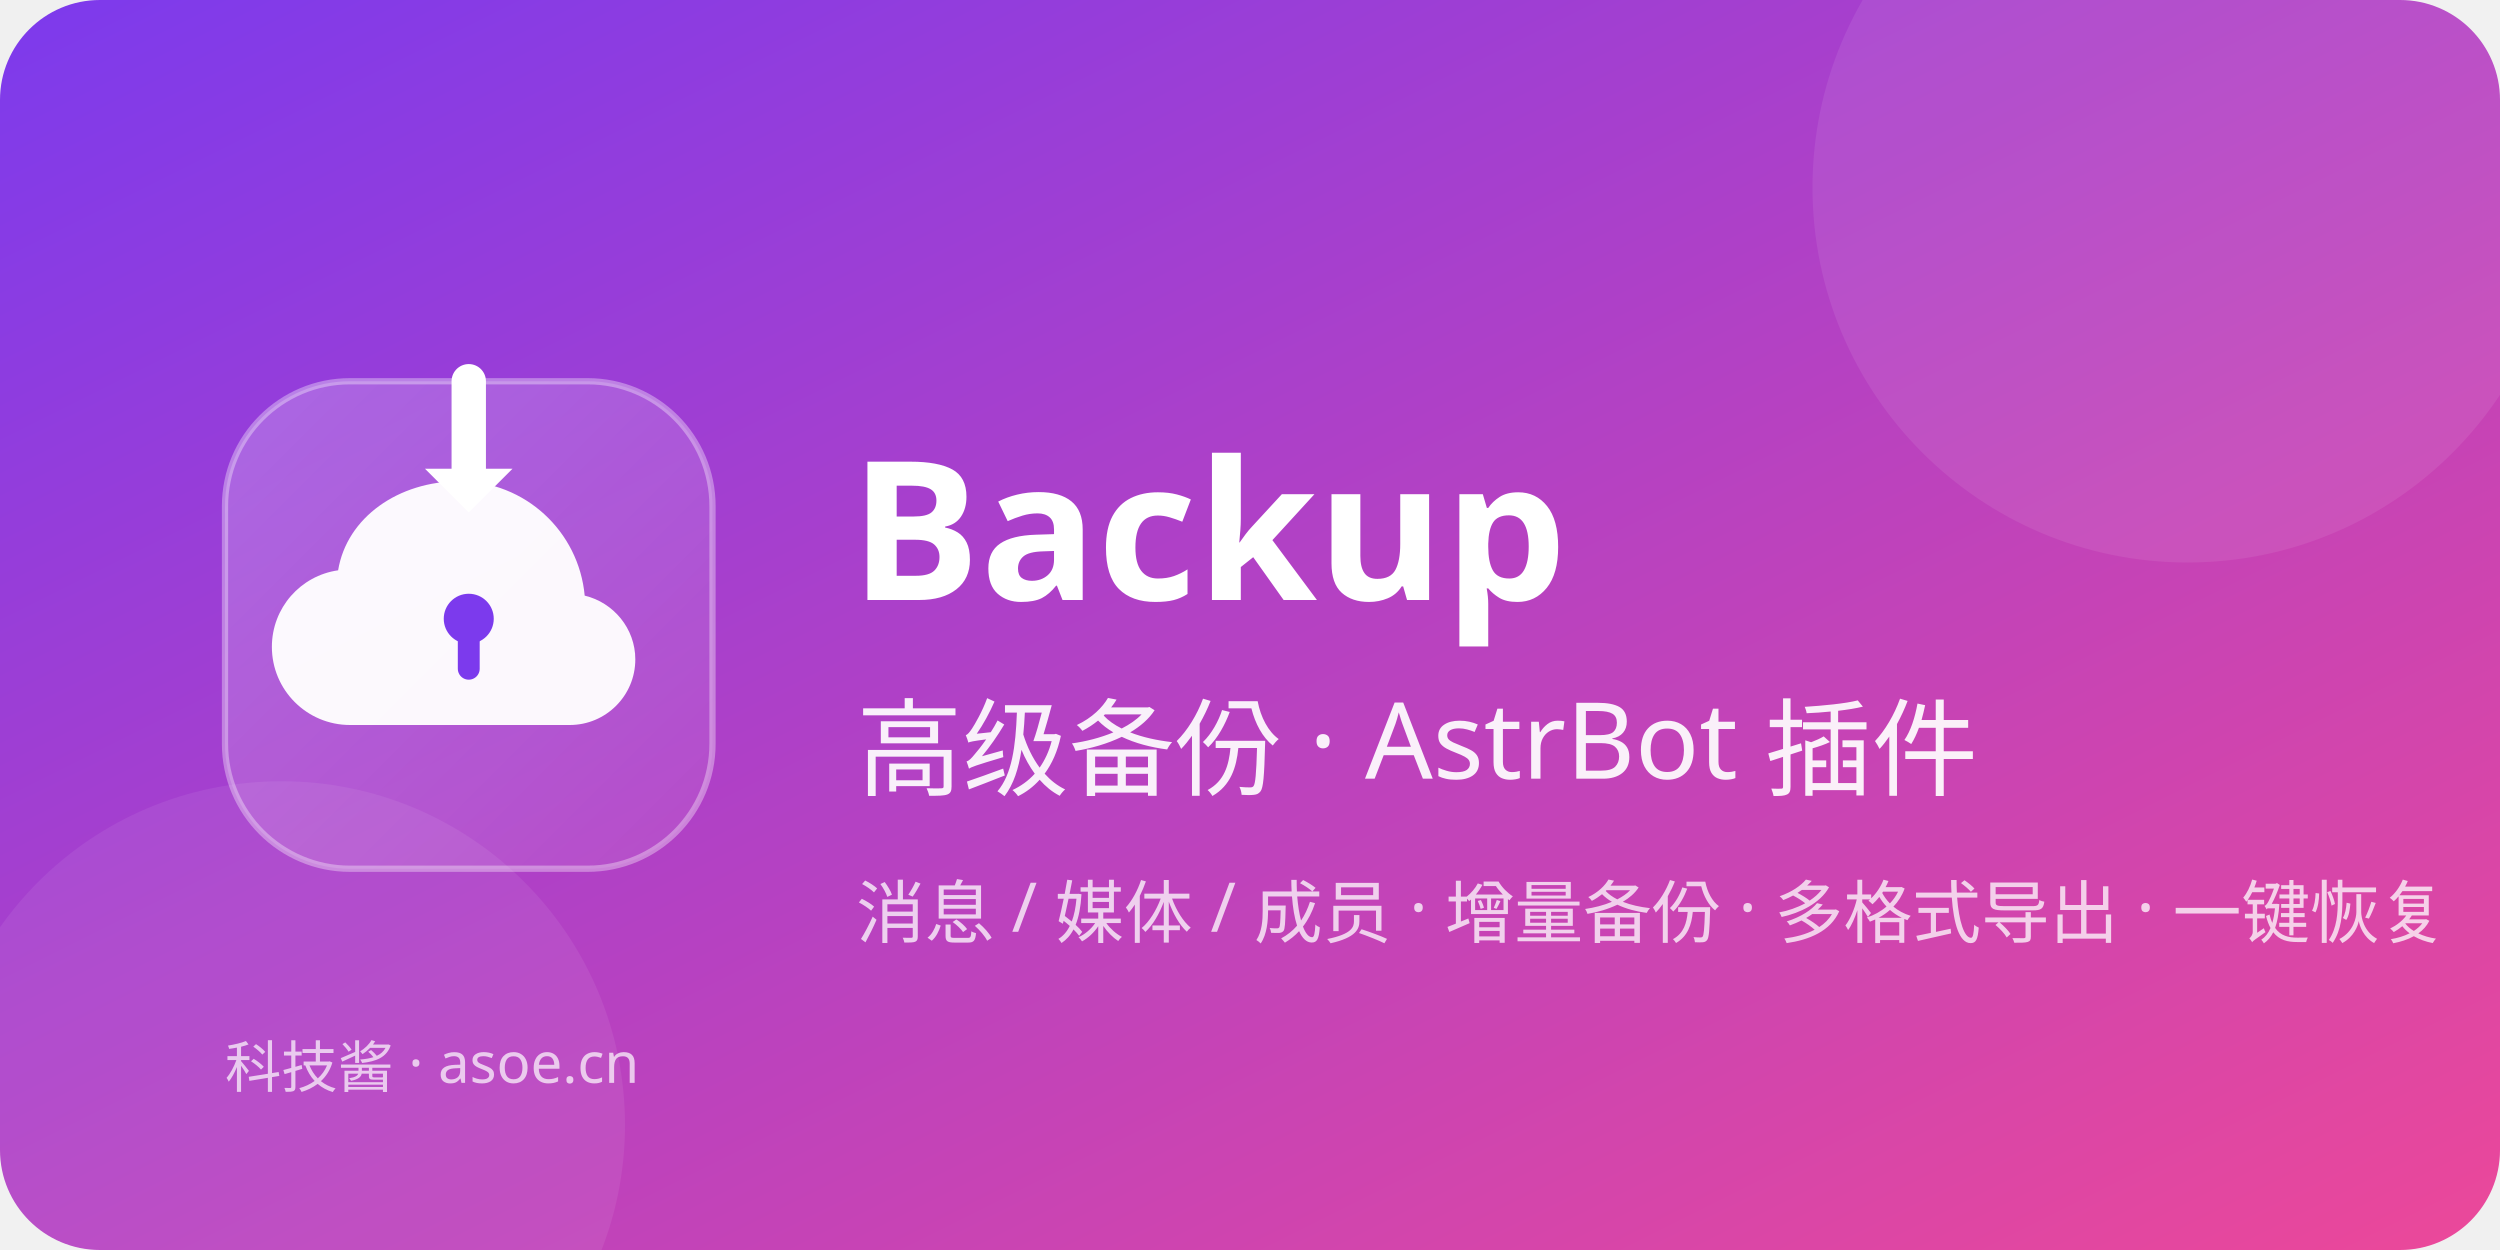
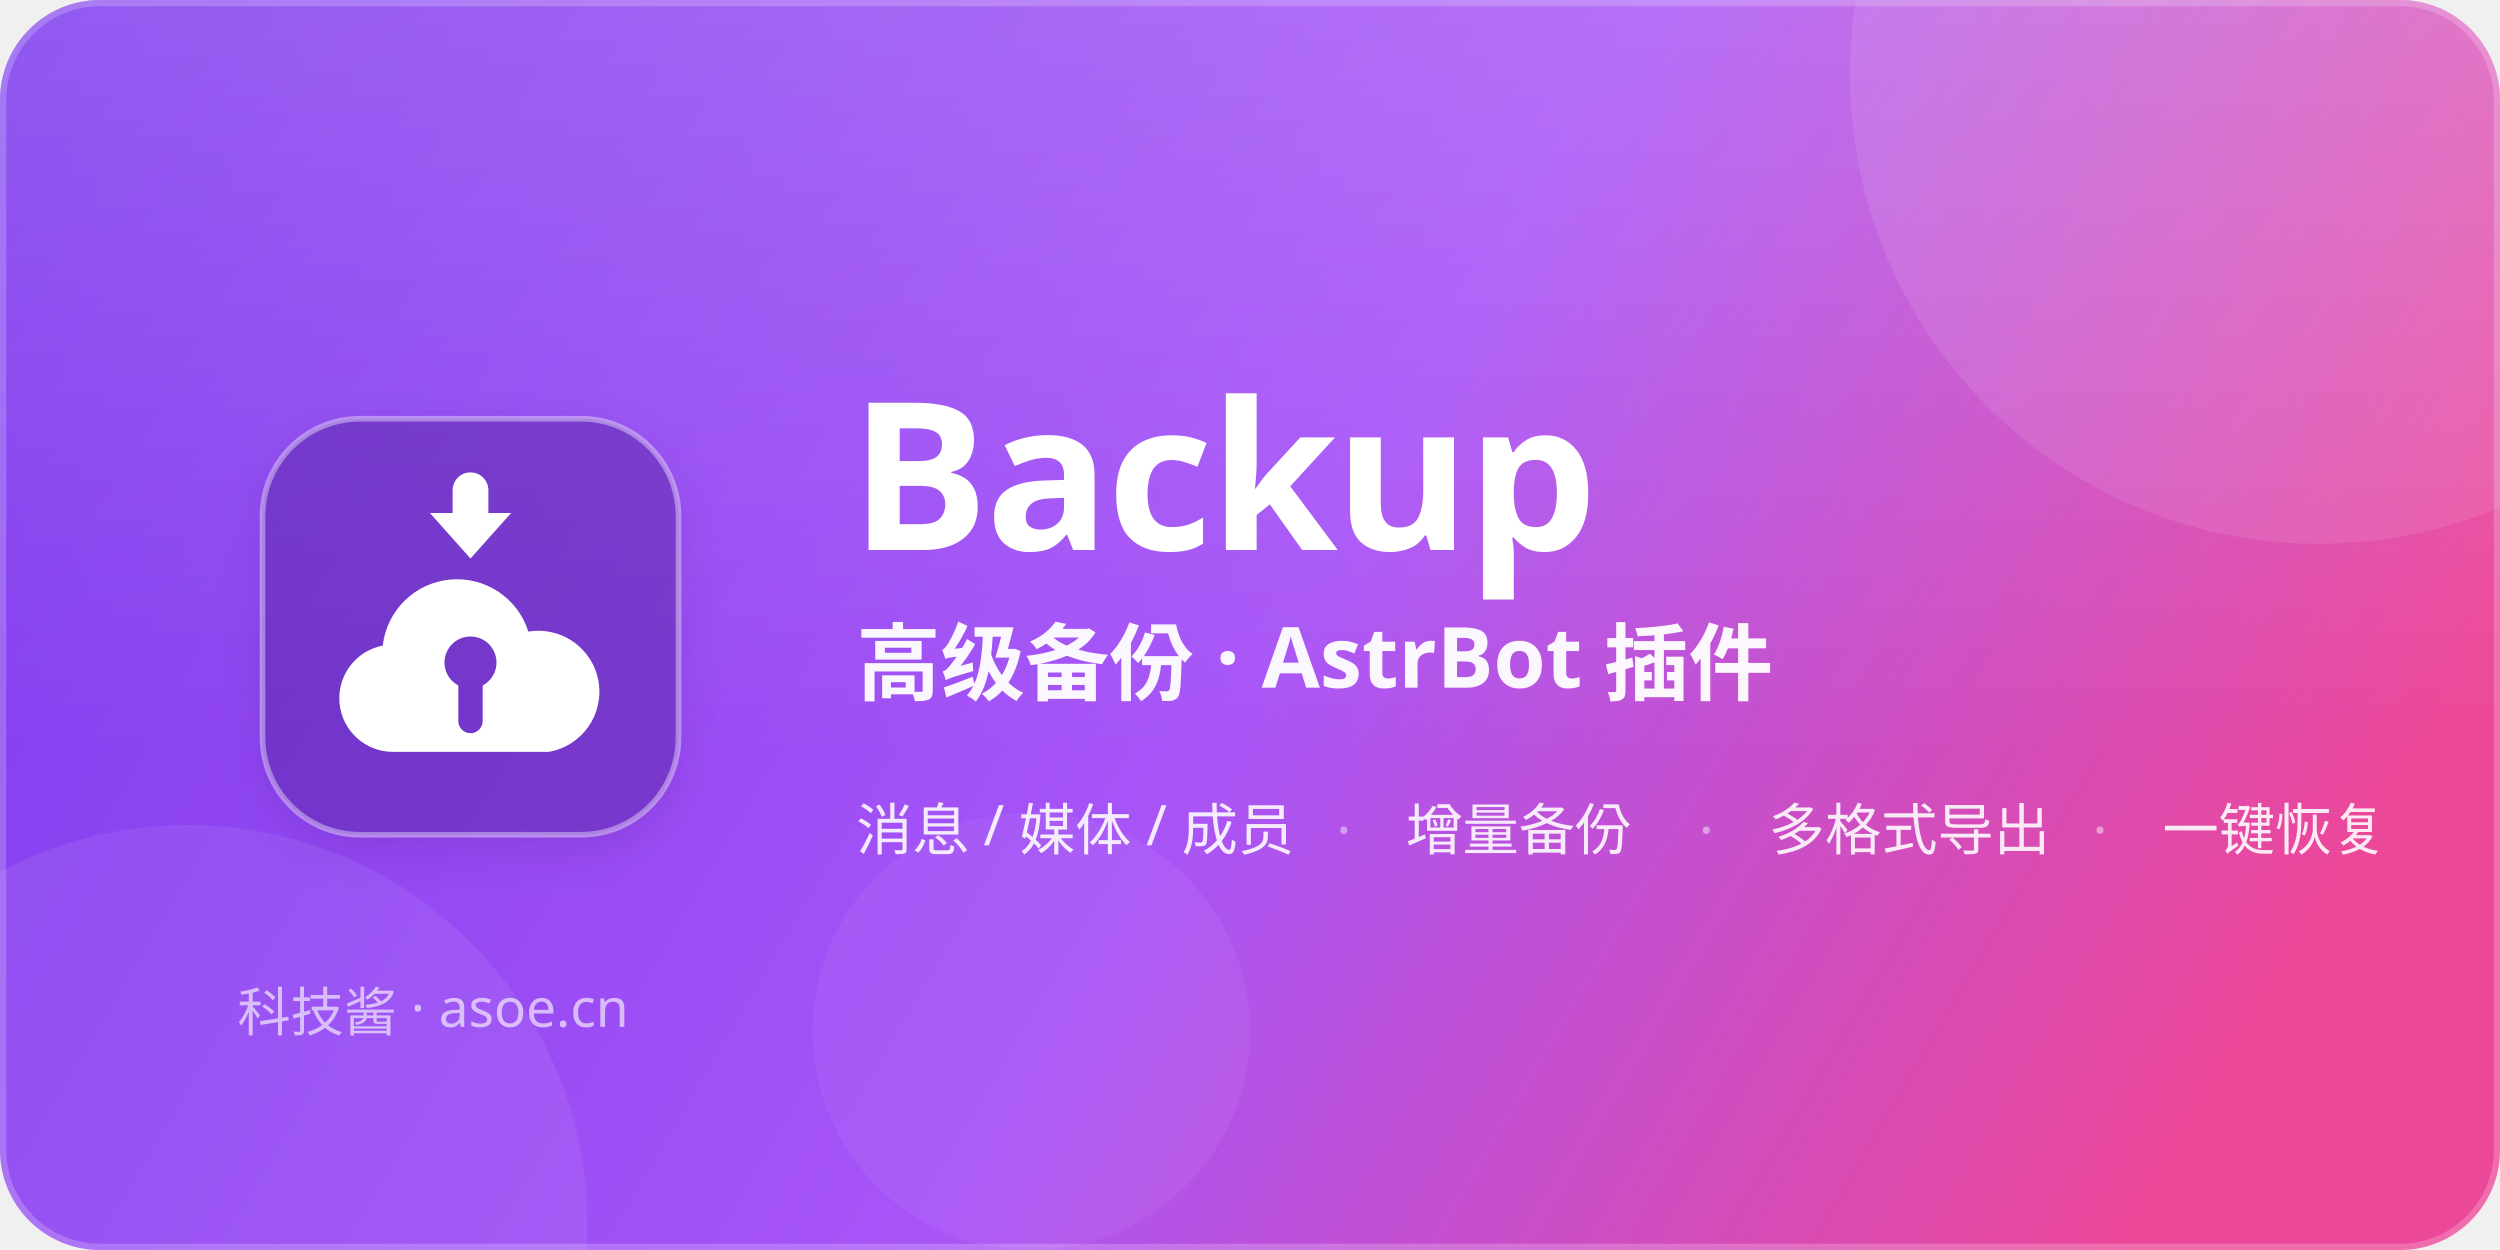
- <svg xmlns="http://www.w3.org/2000/svg" width="800" height="400" viewBox="0 0 800 400" role="img" aria-label="Backup 高级备份 横幅">
+ <svg xmlns="http://www.w3.org/2000/svg" width="800" height="400" viewBox="0 0 800 400" role="img" aria-label="Backup 高级备份 · AstrBot 插件">
  <defs>
-     <linearGradient id="bbg" x1="0" y1="0" x2="1" y2="1">
+     <linearGradient id="bg" gradientUnits="userSpaceOnUse" x1="0" y1="0" x2="680" y2="400">
      <stop offset="0%" stop-color="#7C3AED" />
+       <stop offset="58%" stop-color="#A855F7" />
      <stop offset="100%" stop-color="#EC4899" />
    </linearGradient>
-     <linearGradient id="tile" x1="0" y1="0" x2="1" y2="1">
-       <stop offset="0%" stop-color="#FFFFFF" stop-opacity="0.22" />
-       <stop offset="100%" stop-color="#FFFFFF" stop-opacity="0.06" />
+     <linearGradient id="sheen" gradientUnits="userSpaceOnUse" x1="0" y1="0" x2="0" y2="400">
+       <stop offset="0%" stop-color="#FFFFFF" stop-opacity=".16" />
+       <stop offset="60%" stop-color="#FFFFFF" stop-opacity="0" />
    </linearGradient>
+     <clipPath id="frame">
+       <rect width="800" height="400" rx="32" />
+     </clipPath>
+     <mask id="glyph">
+       <rect x="0" y="0" width="256" height="256" fill="#000" />
+       <path fill="#fff" d="M80 205a33 33 0 0 1-6-65.4A46 46 0 0 1 163.6 131 37 37 0 0 1 176 205Z" />
+       <path fill="#fff" d="M128 44v24" stroke="#fff" stroke-width="22" stroke-linecap="round" />
+       <path fill="#fff" d="M128 86 103 58h50Z" />
+       <circle cx="128" cy="150" r="16" fill="#000" />
+       <path stroke="#000" stroke-width="15" stroke-linecap="round" d="M128 162v24" />
+     </mask>
+     <filter id="shadow" x="-30%" y="-30%" width="160%" height="160%">
+       <feDropShadow dx="0" dy="10" stdDeviation="14" flood-color="#3B0764" flood-opacity=".35" />
+     </filter>
  </defs>
-   <rect width="800" height="400" rx="32" fill="url(#bbg)" />
-   <circle cx="700" cy="60" r="120" fill="#FFFFFF" opacity="0.08" />
-   <circle cx="90" cy="360" r="110" fill="#FFFFFF" opacity="0.07" />
-   <rect x="72" y="122" width="156" height="156" rx="40" fill="url(#tile)" stroke="#FFFFFF" stroke-opacity="0.35" stroke-width="2" />
-   <path d="M150 122v34" stroke="#FFFFFF" stroke-width="11" stroke-linecap="round" />
-   <path d="M150 164l-14-14h28z" fill="#FFFFFF" />
-   <path d="M112 232c-13.8 0-25-11.2-25-25 0-12.5 9.2-22.8 21.2-24.5C111 165.5 127.6 154 147 154c21 0 38.2 16 40.1 36.6 9.2 2.2 16.2 10.5 16.2 20.4 0 11.6-9.4 21-21 21z" fill="#FFFFFF" opacity="0.96" />
-   <circle cx="150" cy="198" r="8" fill="#7C3AED" />
-   <path d="M150 202v12" stroke="#7C3AED" stroke-width="7" stroke-linecap="round" />
-   <text x="272" y="192" font-family="'PingFang SC','Microsoft YaHei',system-ui,sans-serif" font-size="62" font-weight="700" fill="#FFFFFF">Backup</text>
-   <text x="274" y="252" font-family="'PingFang SC','Microsoft YaHei',system-ui,sans-serif" font-size="34" font-weight="500" fill="#FFFFFF" opacity="0.92">高级备份 · AstrBot 插件</text>
-   <text x="274" y="300" font-family="'PingFang SC','Microsoft YaHei',system-ui,sans-serif" font-size="22" fill="#FFFFFF" opacity="0.75">消息 / 媒体 / 成员 · 增量备份 · 多格式导出 · 一键恢复</text>
-   <text x="72" y="348" font-family="'PingFang SC','Microsoft YaHei',system-ui,sans-serif" font-size="18" fill="#FFFFFF" opacity="0.7">科技酱 · asoe.cn</text>
+   <g clip-path="url(#frame)">
+     <rect width="800" height="400" fill="url(#bg)" />
+     <circle cx="742" cy="24" r="150" fill="#fff" opacity=".09" />
+     <circle cx="60" cy="392" r="128" fill="#fff" opacity=".07" />
+     <circle cx="330" cy="330" r="70" fill="#fff" opacity=".05" />
+     <rect width="800" height="400" fill="url(#sheen)" />
+   </g>
+   <rect x="1" y="1" width="798" height="398" rx="31" fill="none" stroke="#fff" stroke-opacity=".2" stroke-width="2" />
+   <g transform="translate(84,134) scale(0.52)">
+     <rect width="256" height="256" rx="60" fill="#4C1D95" opacity=".42" filter="url(#shadow)" />
+     <rect width="256" height="256" rx="60" fill="none" stroke="#fff" stroke-opacity=".38" stroke-width="3.5" />
+     <rect width="256" height="256" rx="60" fill="#fff" mask="url(#glyph)" />
+   </g>
+   <g font-family="'PingFang SC','HarmonyOS Sans SC','Microsoft YaHei',system-ui,sans-serif" fill="#fff">
+     <text x="272" y="176" font-size="66" font-weight="800" letter-spacing="-1">Backup</text>
+     <text x="274" y="222" font-size="27" font-weight="600" opacity=".95">高级备份 · AstrBot 插件</text>
+     <g opacity=".88" font-size="18">
+       <text x="274" y="272" text-anchor="start">消息 / 媒体 / 成员</text>
+       <text x="430" y="272" text-anchor="middle" opacity=".5">·</text>
+       <text x="450" y="272" text-anchor="start">增量备份</text>
+       <text x="546" y="272" text-anchor="middle" opacity=".5">·</text>
+       <text x="566" y="272" text-anchor="start">多格式导出</text>
+       <text x="672" y="272" text-anchor="middle" opacity=".5">·</text>
+       <text x="692" y="272" text-anchor="start">一键恢复</text>
+     </g>
+   </g>
+   <text x="76" y="330" font-family="'PingFang SC','Microsoft YaHei',system-ui,sans-serif" font-size="17" fill="#fff" opacity=".62">科技酱 · asoe.cn</text>
</svg>
